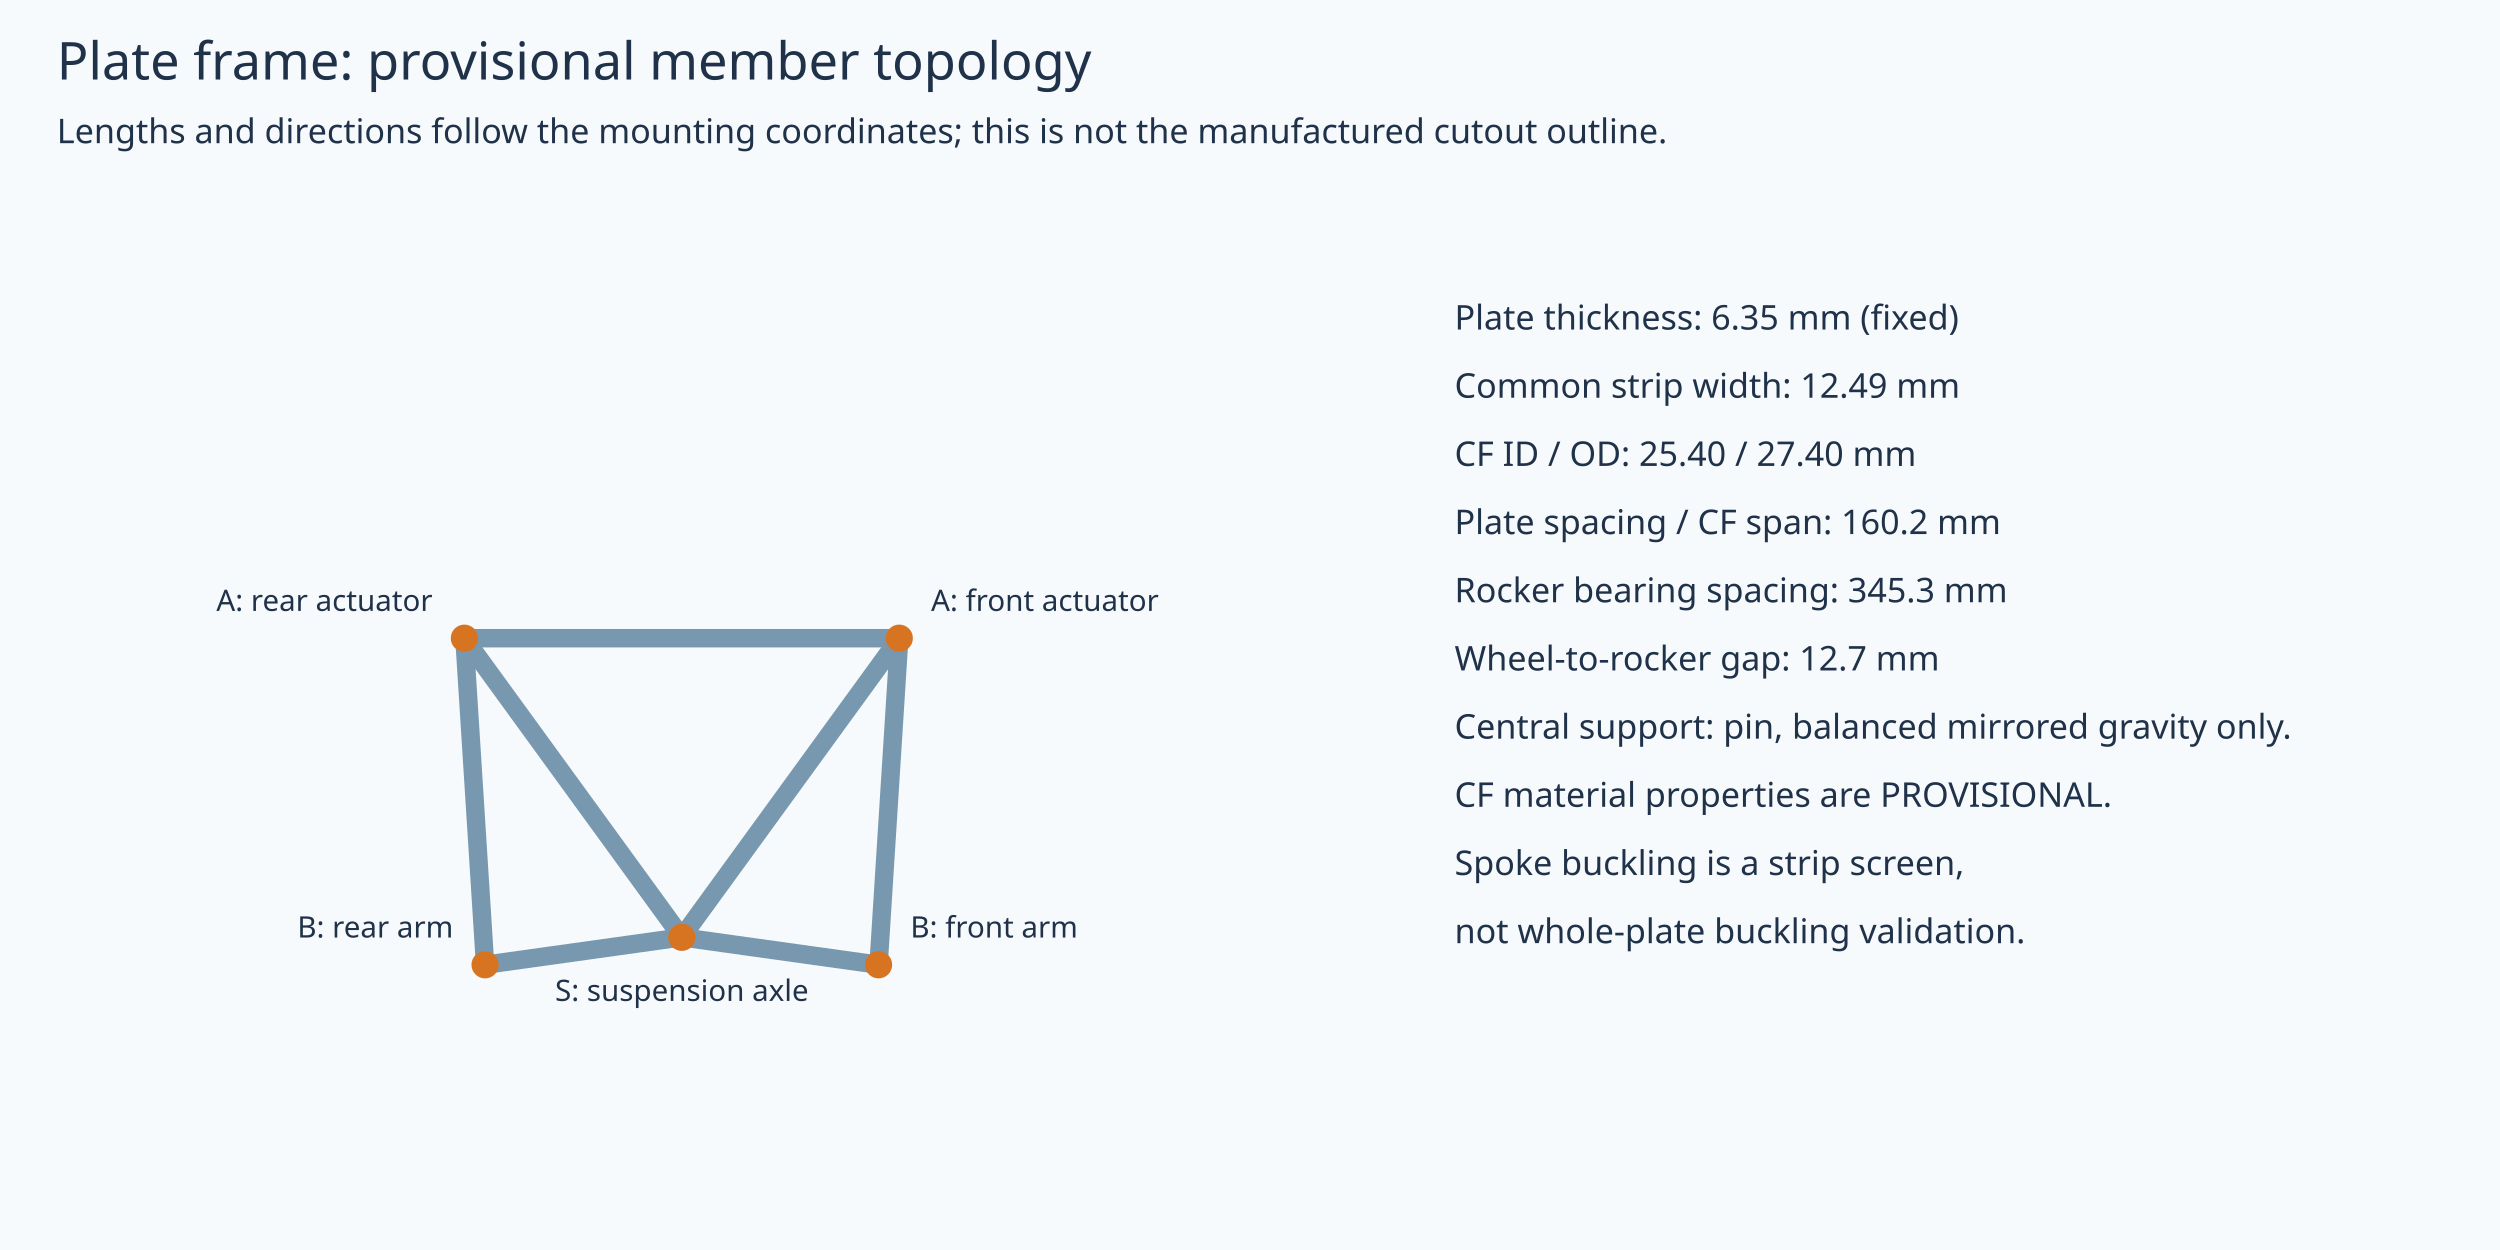
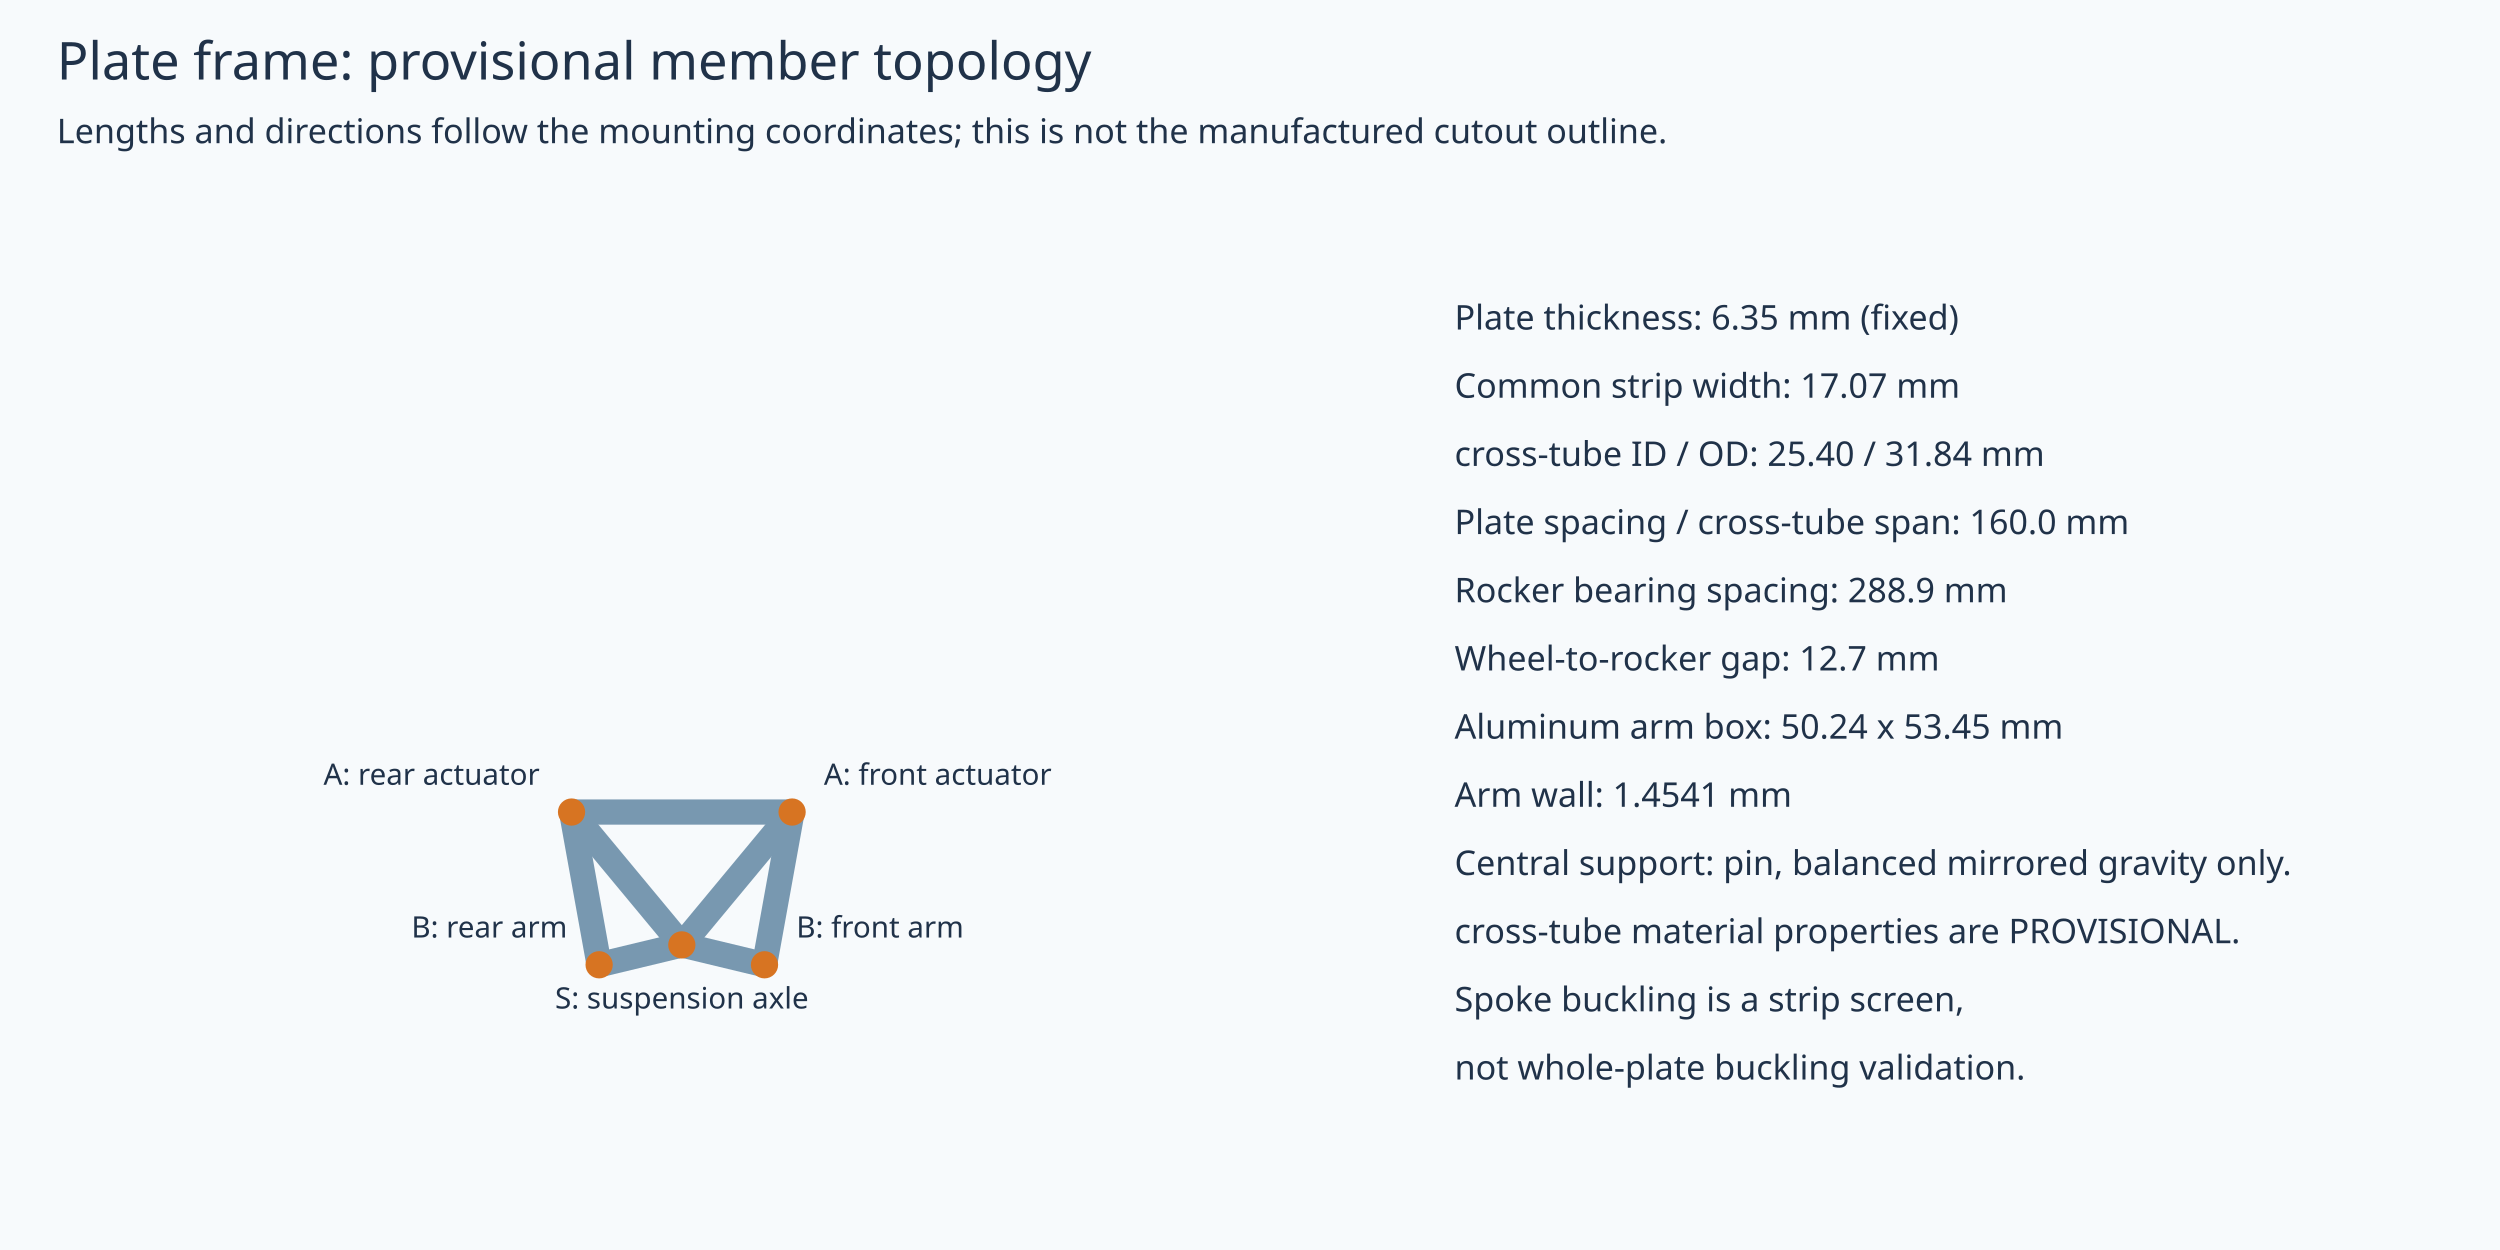
<svg xmlns="http://www.w3.org/2000/svg" viewBox="0 0 1100 550" role="img" aria-label="Plate frame axial-member geometry">
  <rect width="1100" height="550" fill="#f7fafc" />
  <g font-family="sans-serif" fill="#203249">
    <text x="25" y="35" font-size="23">Plate frame: provisional member topology</text>
    <text x="25" y="63" font-size="15">Lengths and directions follow the mounting coordinates; this is not the manufactured cutout outline.</text>
-     <line x1="300.00" y1="412.41" x2="395.67" y2="280.81" stroke="#7898b0" stroke-width="8.12" />
-     <line x1="300.00" y1="412.41" x2="386.56" y2="424.50" stroke="#7898b0" stroke-width="8.12" />
-     <line x1="300.00" y1="412.41" x2="204.33" y2="280.81" stroke="#7898b0" stroke-width="8.12" />
-     <line x1="300.00" y1="412.41" x2="213.44" y2="424.50" stroke="#7898b0" stroke-width="8.12" />
-     <line x1="395.67" y1="280.81" x2="386.56" y2="424.50" stroke="#7898b0" stroke-width="8.12" />
-     <line x1="204.33" y1="280.81" x2="213.44" y2="424.50" stroke="#7898b0" stroke-width="8.12" />
-     <line x1="395.67" y1="280.81" x2="204.33" y2="280.81" stroke="#7898b0" stroke-width="8.12" />
-     <circle cx="300.00" cy="412.41" r="6" fill="#d77422" />
-     <text x="300.00" y="440.41" text-anchor="middle" font-size="13">S: suspension axle</text>
-     <circle cx="395.67" cy="280.81" r="6" fill="#d77422" />
-     <text x="409.67" y="268.81" text-anchor="start" font-size="13">A: front actuator</text>
-     <circle cx="386.56" cy="424.50" r="6" fill="#d77422" />
-     <text x="400.56" y="412.50" text-anchor="start" font-size="13">B: front arm</text>
-     <circle cx="204.33" cy="280.81" r="6" fill="#d77422" />
-     <text x="190.33" y="268.81" text-anchor="end" font-size="13">A: rear actuator</text>
-     <circle cx="213.44" cy="424.50" r="6" fill="#d77422" />
-     <text x="199.44" y="412.50" text-anchor="end" font-size="13">B: rear arm</text>
+     <line x1="300.00" y1="415.75" x2="348.52" y2="357.30" stroke="#7898b0" stroke-width="11.10" />
+     <line x1="300.00" y1="415.75" x2="336.38" y2="424.50" stroke="#7898b0" stroke-width="11.10" />
+     <line x1="300.00" y1="415.75" x2="251.48" y2="357.30" stroke="#7898b0" stroke-width="11.10" />
+     <line x1="300.00" y1="415.75" x2="263.62" y2="424.50" stroke="#7898b0" stroke-width="11.10" />
+     <line x1="348.52" y1="357.30" x2="336.38" y2="424.50" stroke="#7898b0" stroke-width="11.10" />
+     <line x1="251.48" y1="357.30" x2="263.62" y2="424.50" stroke="#7898b0" stroke-width="11.10" />
+     <line x1="348.52" y1="357.30" x2="251.48" y2="357.30" stroke="#7898b0" stroke-width="11.10" />
+     <circle cx="300.00" cy="415.75" r="6" fill="#d77422" />
+     <text x="300.00" y="443.75" text-anchor="middle" font-size="13">S: suspension axle</text>
+     <circle cx="348.52" cy="357.30" r="6" fill="#d77422" />
+     <text x="362.52" y="345.30" text-anchor="start" font-size="13">A: front actuator</text>
+     <circle cx="336.38" cy="424.50" r="6" fill="#d77422" />
+     <text x="350.38" y="412.50" text-anchor="start" font-size="13">B: front arm</text>
+     <circle cx="251.48" cy="357.30" r="6" fill="#d77422" />
+     <text x="237.48" y="345.30" text-anchor="end" font-size="13">A: rear actuator</text>
+     <circle cx="263.62" cy="424.50" r="6" fill="#d77422" />
+     <text x="249.62" y="412.50" text-anchor="end" font-size="13">B: rear arm</text>
    <text x="640" y="145" font-size="15">Plate thickness: 6.35 mm (fixed)</text>
-     <text x="640" y="175" font-size="15">Common strip width: 12.49 mm</text>
-     <text x="640" y="205" font-size="15">CF ID / OD: 25.40 / 27.40 mm</text>
-     <text x="640" y="235" font-size="15">Plate spacing / CF span: 160.2 mm</text>
-     <text x="640" y="265" font-size="15">Rocker bearing spacing: 345.3 mm</text>
+     <text x="640" y="175" font-size="15">Common strip width: 17.07 mm</text>
+     <text x="640" y="205" font-size="15">cross-tube ID / OD: 25.40 / 31.84 mm</text>
+     <text x="640" y="235" font-size="15">Plate spacing / cross-tube span: 160.0 mm</text>
+     <text x="640" y="265" font-size="15">Rocker bearing spacing: 288.9 mm</text>
    <text x="640" y="295" font-size="15">Wheel-to-rocker gap: 12.7 mm</text>
-     <text x="640" y="325" font-size="15">Central support: pin, balanced mirrored gravity only.</text>
-     <text x="640" y="355" font-size="15">CF material properties are PROVISIONAL.</text>
-     <text x="640" y="385" font-size="15">Spoke buckling is a strip screen,</text>
-     <text x="640" y="415" font-size="15">not whole-plate buckling validation.</text>
+     <text x="640" y="325" font-size="15">Aluminum arm box: 50.24 x 53.45 mm</text>
+     <text x="640" y="355" font-size="15">Arm wall: 1.4541 mm</text>
+     <text x="640" y="385" font-size="15">Central support: pin, balanced mirrored gravity only.</text>
+     <text x="640" y="415" font-size="15">cross-tube material properties are PROVISIONAL.</text>
+     <text x="640" y="445" font-size="15">Spoke buckling is a strip screen,</text>
+     <text x="640" y="475" font-size="15">not whole-plate buckling validation.</text>
  </g>
</svg>
